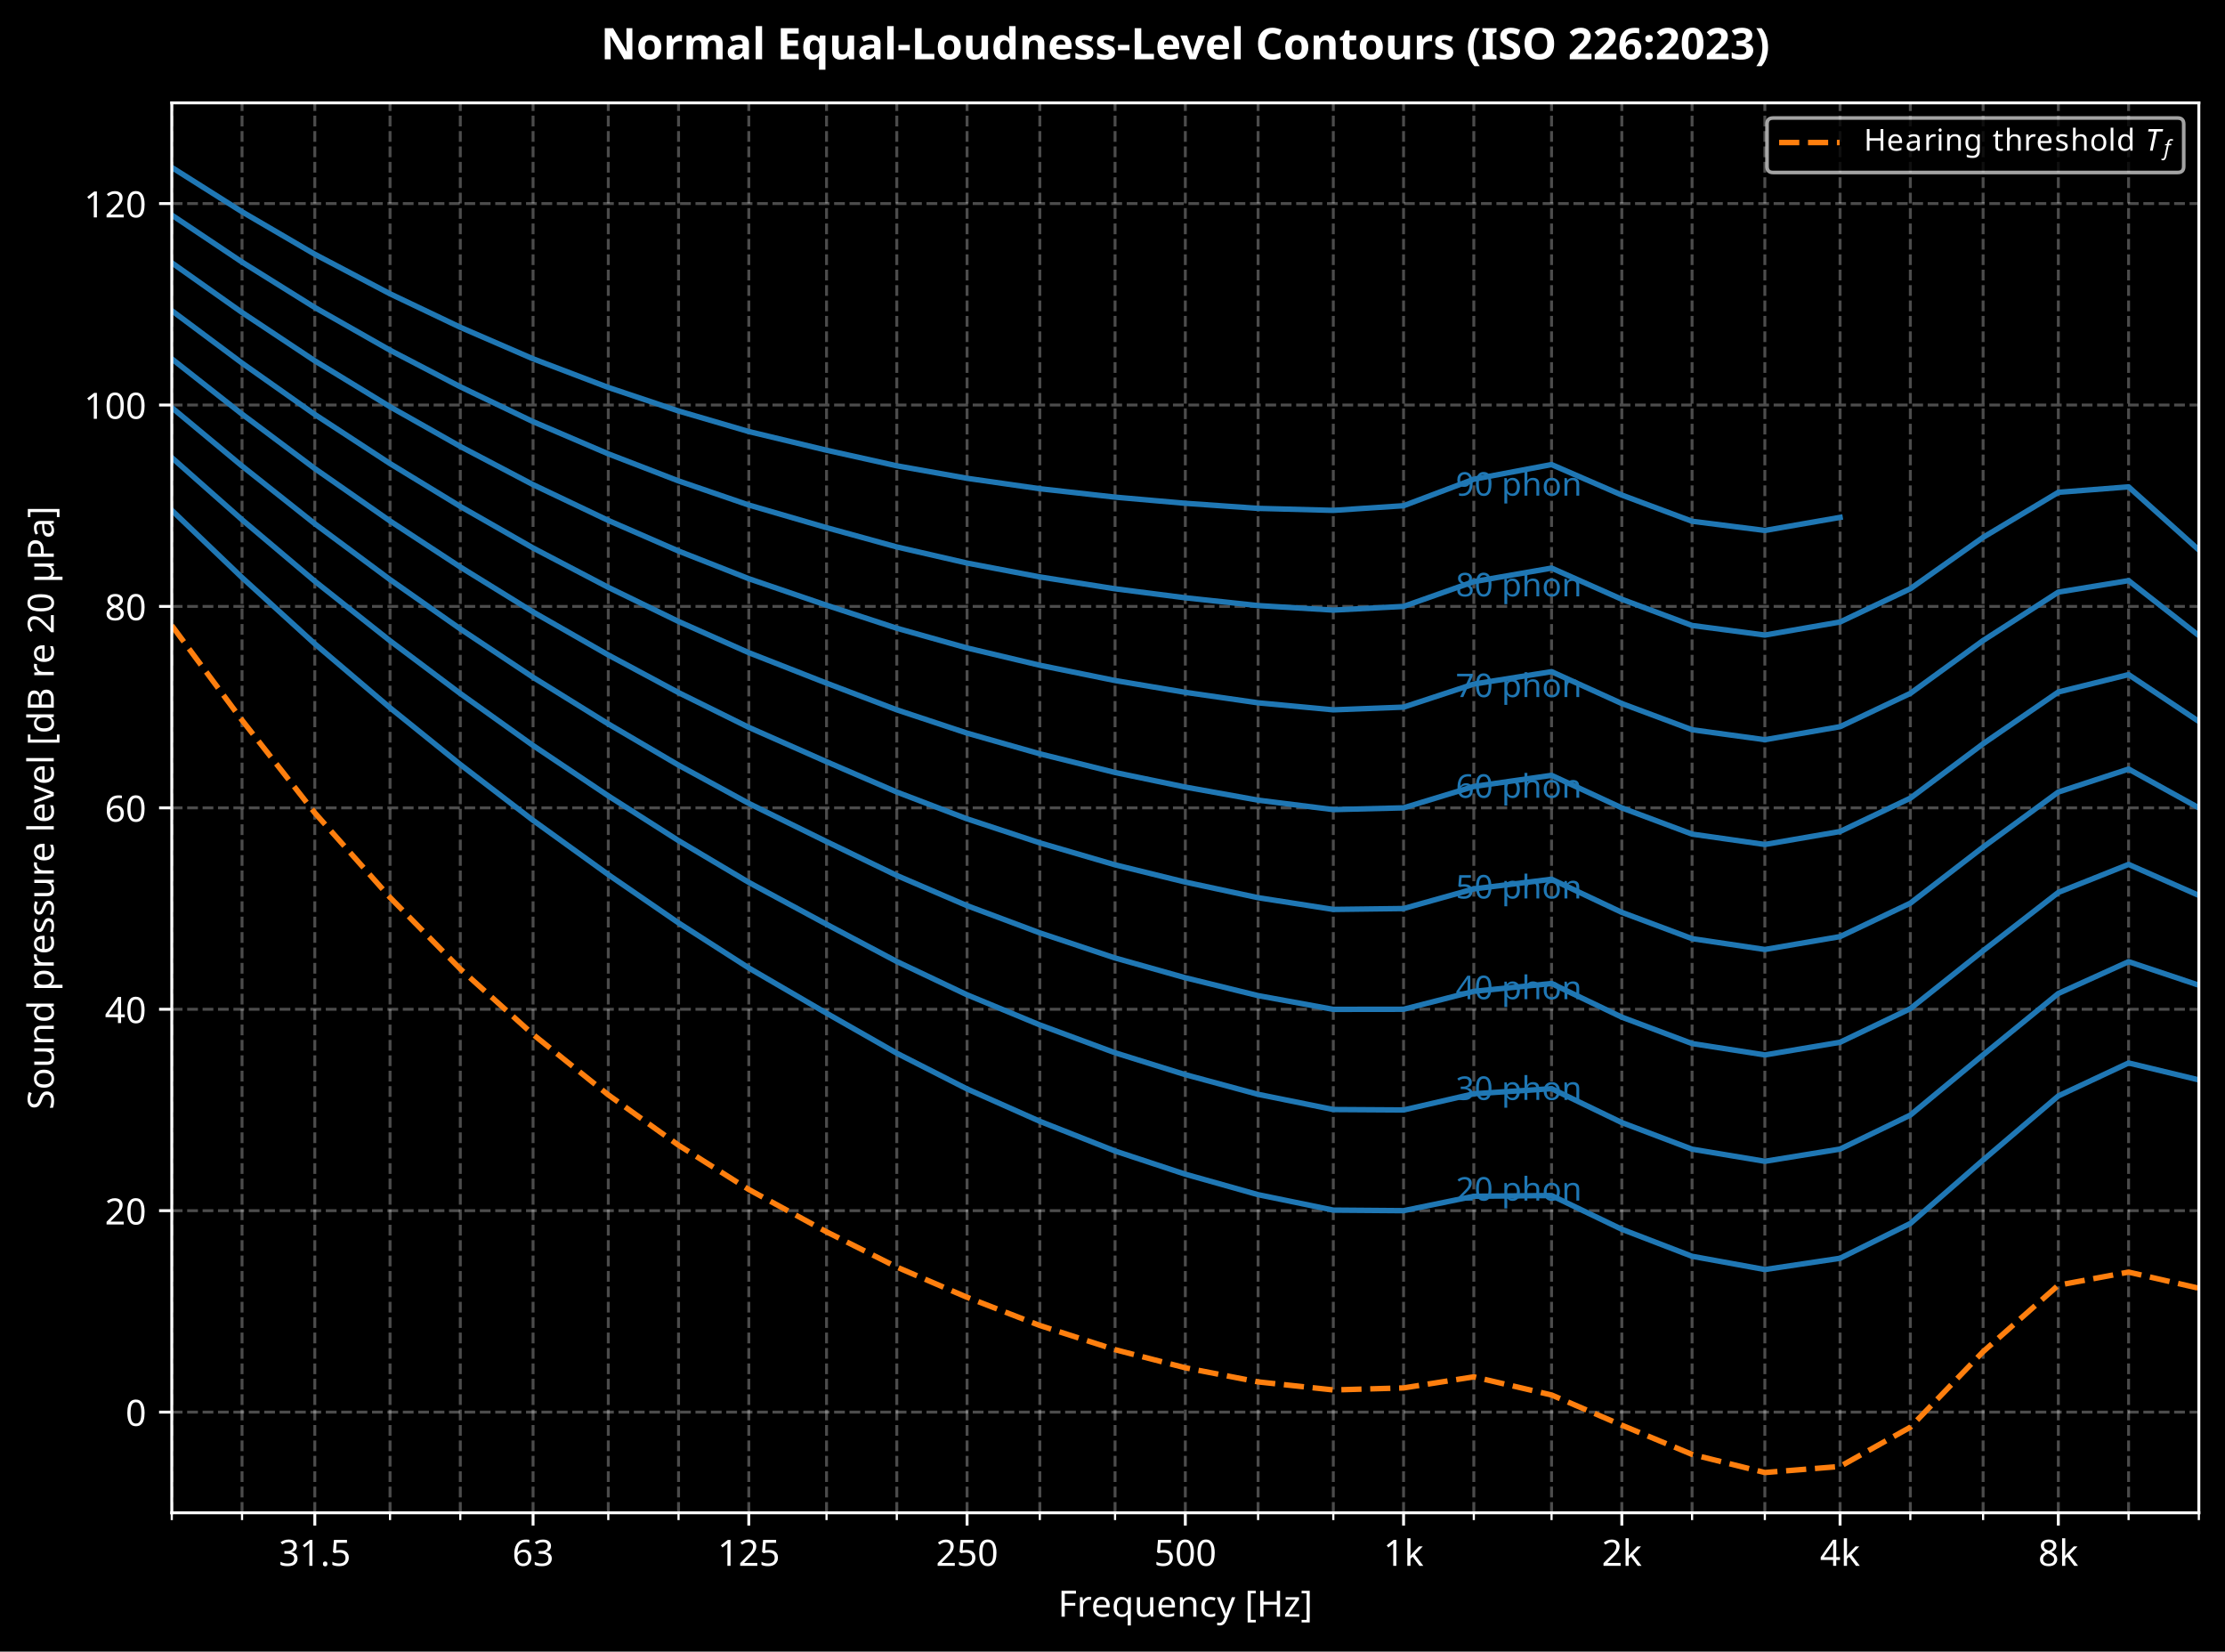
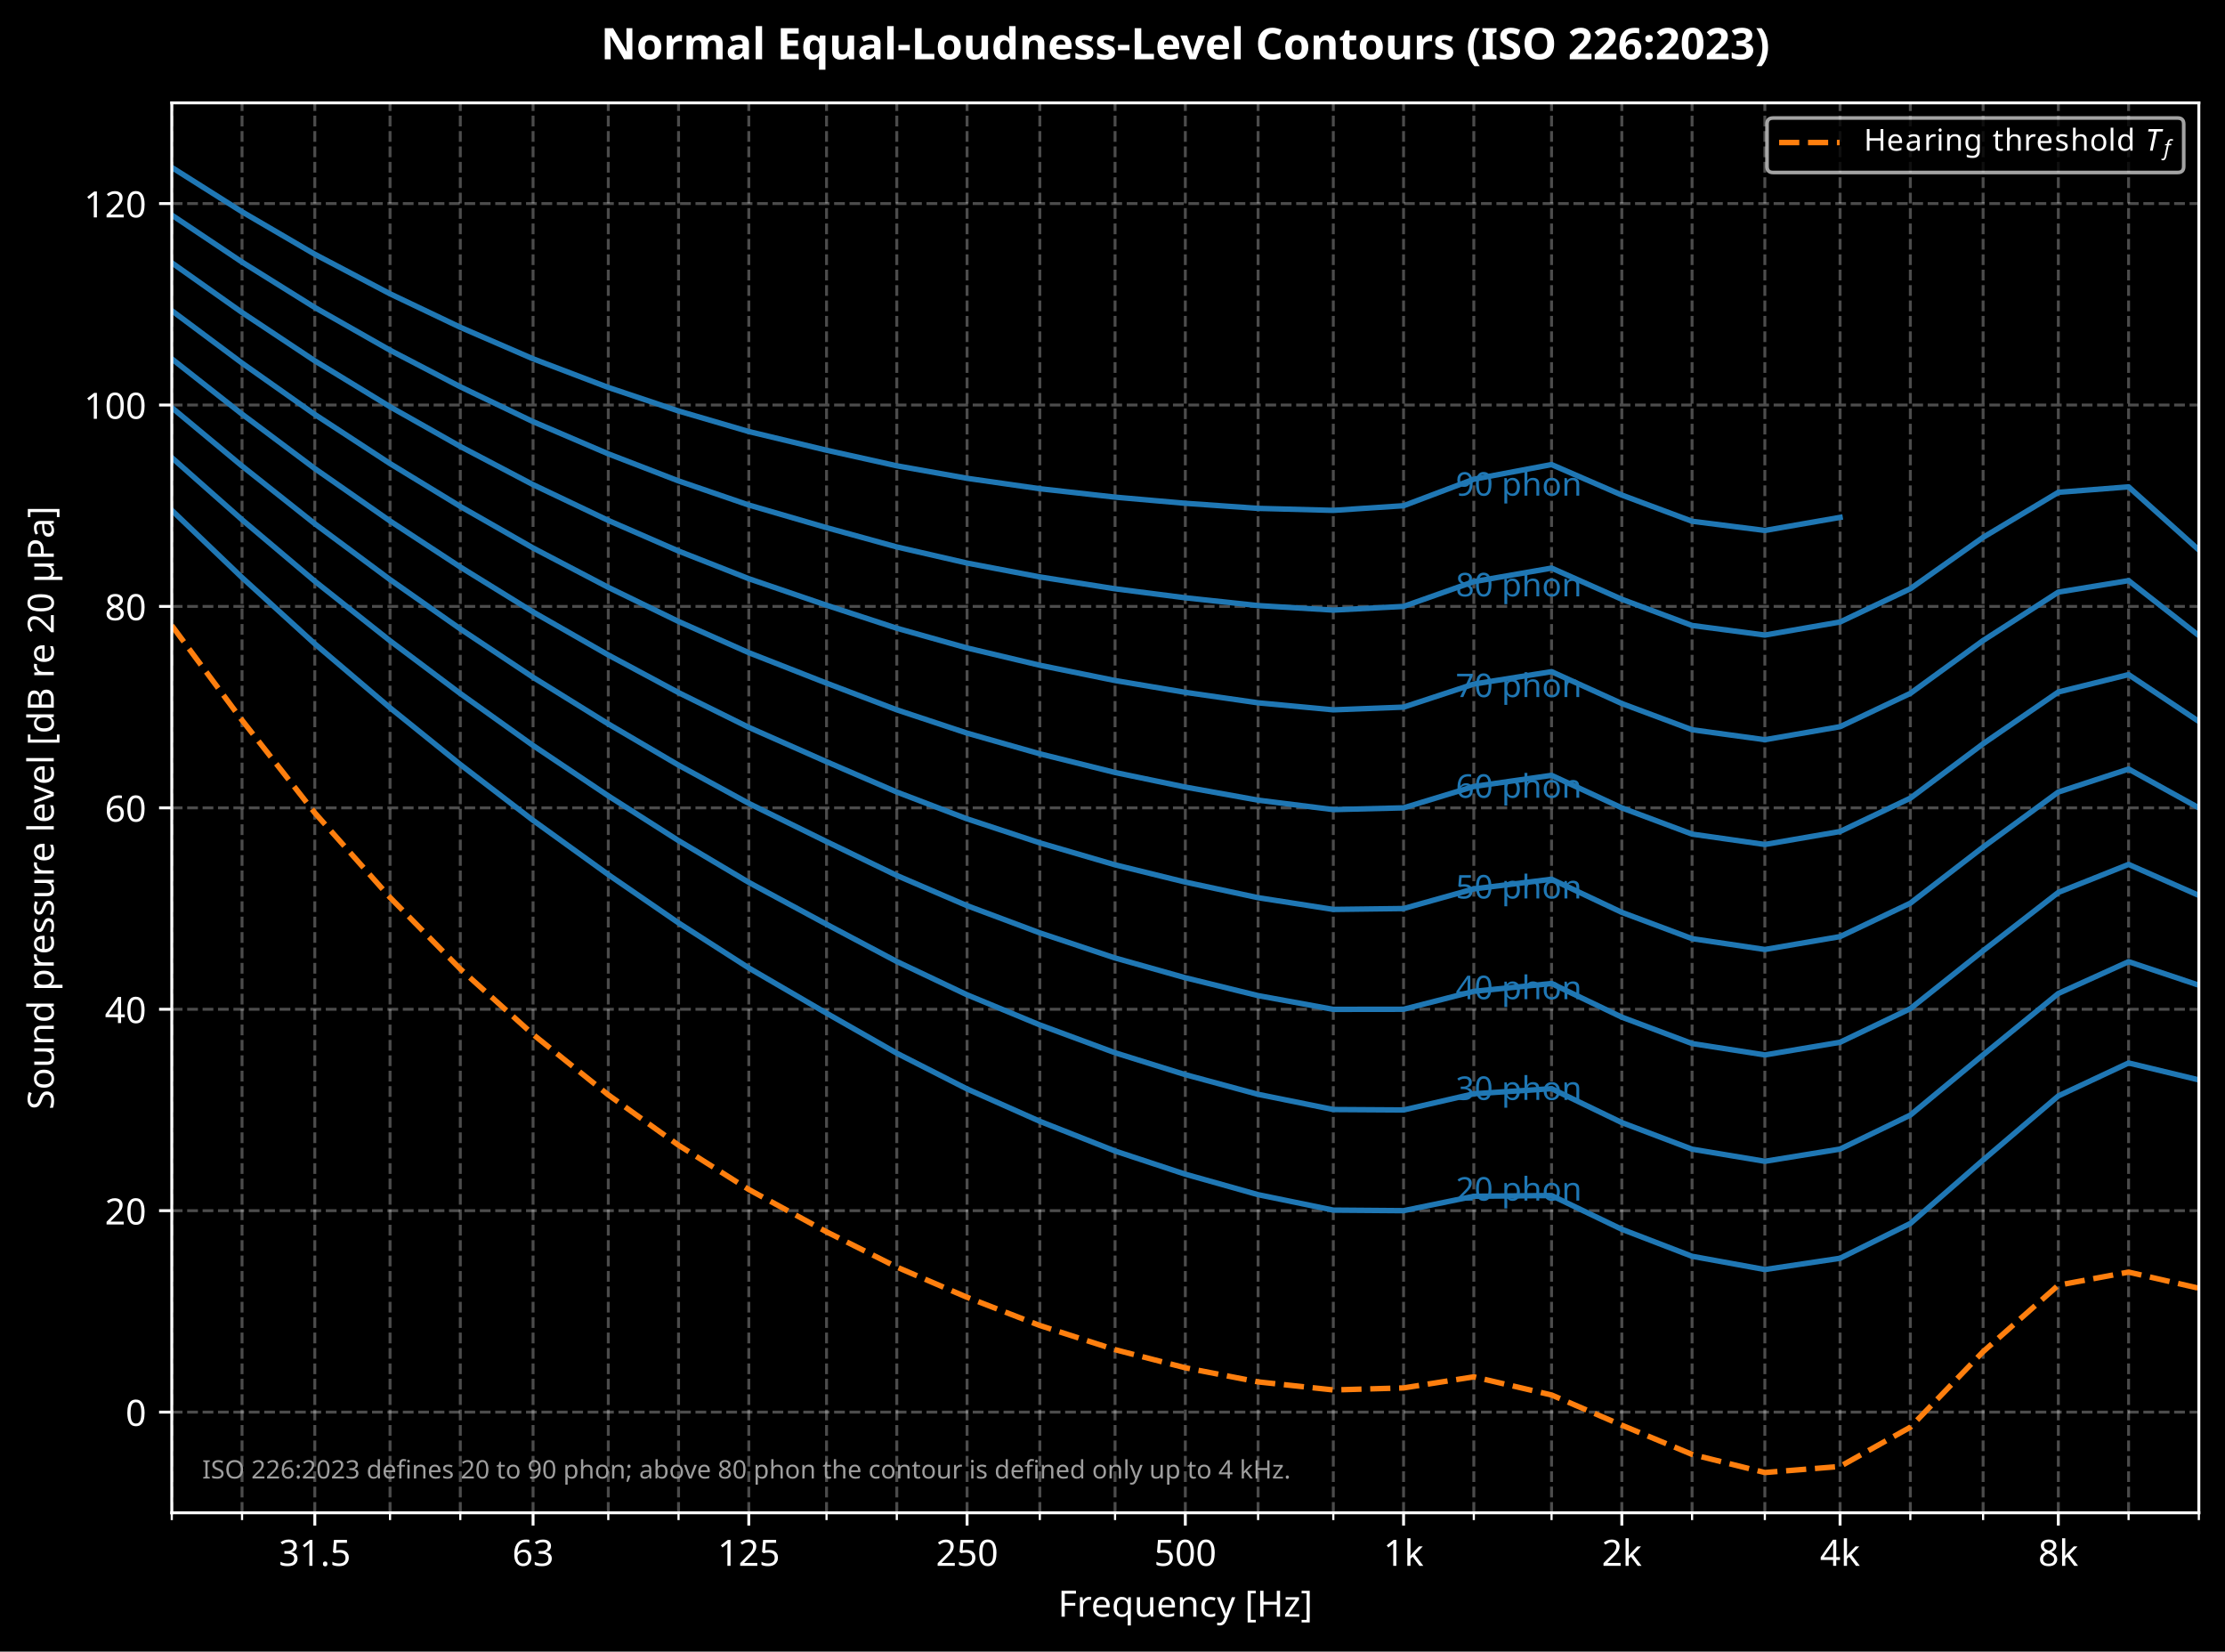
<svg xmlns="http://www.w3.org/2000/svg" xmlns:xlink="http://www.w3.org/1999/xlink" width="612.488pt" height="454.6pt" viewBox="0 0 612.488 454.6" version="1.1">
  <defs>
    <style type="text/css">*{stroke-linejoin: round; stroke-linecap: butt}</style>
  </defs>
  <g id="figure_1">
    <g id="patch_1">
      <path d="M 0 454.6  L 612.488 454.6  L 612.488 0  L 0 0  z " />
    </g>
    <g id="axes_1">
      <g id="patch_2">
        <path d="M 47.288 416.398  L 605.288 416.398  L 605.288 28.318  L 47.288 28.318  z " />
      </g>
      <g id="matplotlib.axis_1">
        <g id="xtick_1">
          <g id="line2d_1">
            <path d="M 86.661 416.398  L 86.661 28.318  " clip-path="url(#p8d607be130)" style="fill: none; stroke-dasharray: 2.96,1.28; stroke-dashoffset: 0; stroke: #ffffff; stroke-opacity: 0.3; stroke-width: 0.8" />
          </g>
          <g id="line2d_2">
            <defs>
              <path id="m8d14ee1197" d="M 0 0  L 0 3.5  " style="stroke: #ffffff; stroke-width: 0.8" />
            </defs>
            <g>
              <use xlink:href="#m8d14ee1197" x="86.661" y="416.398" style="fill: #ffffff; stroke: #ffffff; stroke-width: 0.8" />
            </g>
          </g>
          <g id="text_1">
            <text style="font-size: 10px; font-family: sans-serif; text-anchor: middle; fill: #ffffff" x="86.661" y="430.996" transform="rotate(-0 86.66141 430.9958)">31.5</text>
          </g>
        </g>
        <g id="xtick_2">
          <g id="line2d_3">
            <path d="M 146.741 416.398  L 146.741 28.318  " clip-path="url(#p8d607be130)" style="fill: none; stroke-dasharray: 2.96,1.28; stroke-dashoffset: 0; stroke: #ffffff; stroke-opacity: 0.3; stroke-width: 0.8" />
          </g>
          <g id="line2d_4">
            <g>
              <use xlink:href="#m8d14ee1197" x="146.741" y="416.398" style="fill: #ffffff; stroke: #ffffff; stroke-width: 0.8" />
            </g>
          </g>
          <g id="text_2">
            <text style="font-size: 10px; font-family: sans-serif; text-anchor: middle; fill: #ffffff" x="146.741" y="430.996" transform="rotate(-0 146.7408 430.9958)">63</text>
          </g>
        </g>
        <g id="xtick_3">
          <g id="line2d_5">
            <path d="M 206.13 416.398  L 206.13 28.318  " clip-path="url(#p8d607be130)" style="fill: none; stroke-dasharray: 2.96,1.28; stroke-dashoffset: 0; stroke: #ffffff; stroke-opacity: 0.3; stroke-width: 0.8" />
          </g>
          <g id="line2d_6">
            <g>
              <use xlink:href="#m8d14ee1197" x="206.13" y="416.398" style="fill: #ffffff; stroke: #ffffff; stroke-width: 0.8" />
            </g>
          </g>
          <g id="text_3">
            <text style="font-size: 10px; font-family: sans-serif; text-anchor: middle; fill: #ffffff" x="206.13" y="430.996" transform="rotate(-0 206.1295 430.9958)">125</text>
          </g>
        </g>
        <g id="xtick_4">
          <g id="line2d_7">
            <path d="M 266.209 416.398  L 266.209 28.318  " clip-path="url(#p8d607be130)" style="fill: none; stroke-dasharray: 2.96,1.28; stroke-dashoffset: 0; stroke: #ffffff; stroke-opacity: 0.3; stroke-width: 0.8" />
          </g>
          <g id="line2d_8">
            <g>
              <use xlink:href="#m8d14ee1197" x="266.209" y="416.398" style="fill: #ffffff; stroke: #ffffff; stroke-width: 0.8" />
            </g>
          </g>
          <g id="text_4">
            <text style="font-size: 10px; font-family: sans-serif; text-anchor: middle; fill: #ffffff" x="266.209" y="430.996" transform="rotate(-0 266.2089 430.9958)">250</text>
          </g>
        </g>
        <g id="xtick_5">
          <g id="line2d_9">
            <path d="M 326.288 416.398  L 326.288 28.318  " clip-path="url(#p8d607be130)" style="fill: none; stroke-dasharray: 2.96,1.28; stroke-dashoffset: 0; stroke: #ffffff; stroke-opacity: 0.3; stroke-width: 0.8" />
          </g>
          <g id="line2d_10">
            <g>
              <use xlink:href="#m8d14ee1197" x="326.288" y="416.398" style="fill: #ffffff; stroke: #ffffff; stroke-width: 0.8" />
            </g>
          </g>
          <g id="text_5">
            <text style="font-size: 10px; font-family: sans-serif; text-anchor: middle; fill: #ffffff" x="326.288" y="430.996" transform="rotate(-0 326.2883 430.9958)">500</text>
          </g>
        </g>
        <g id="xtick_6">
          <g id="line2d_11">
            <path d="M 386.368 416.398  L 386.368 28.318  " clip-path="url(#p8d607be130)" style="fill: none; stroke-dasharray: 2.96,1.28; stroke-dashoffset: 0; stroke: #ffffff; stroke-opacity: 0.3; stroke-width: 0.8" />
          </g>
          <g id="line2d_12">
            <g>
              <use xlink:href="#m8d14ee1197" x="386.368" y="416.398" style="fill: #ffffff; stroke: #ffffff; stroke-width: 0.8" />
            </g>
          </g>
          <g id="text_6">
            <text style="font-size: 10px; font-family: sans-serif; text-anchor: middle; fill: #ffffff" x="386.368" y="430.997" transform="rotate(-0 386.3677 430.9966)">1k</text>
          </g>
        </g>
        <g id="xtick_7">
          <g id="line2d_13">
            <path d="M 446.447 416.398  L 446.447 28.318  " clip-path="url(#p8d607be130)" style="fill: none; stroke-dasharray: 2.96,1.28; stroke-dashoffset: 0; stroke: #ffffff; stroke-opacity: 0.3; stroke-width: 0.8" />
          </g>
          <g id="line2d_14">
            <g>
              <use xlink:href="#m8d14ee1197" x="446.447" y="416.398" style="fill: #ffffff; stroke: #ffffff; stroke-width: 0.8" />
            </g>
          </g>
          <g id="text_7">
            <text style="font-size: 10px; font-family: sans-serif; text-anchor: middle; fill: #ffffff" x="446.447" y="430.997" transform="rotate(-0 446.447 430.9966)">2k</text>
          </g>
        </g>
        <g id="xtick_8">
          <g id="line2d_15">
            <path d="M 506.526 416.398  L 506.526 28.318  " clip-path="url(#p8d607be130)" style="fill: none; stroke-dasharray: 2.96,1.28; stroke-dashoffset: 0; stroke: #ffffff; stroke-opacity: 0.3; stroke-width: 0.8" />
          </g>
          <g id="line2d_16">
            <g>
              <use xlink:href="#m8d14ee1197" x="506.526" y="416.398" style="fill: #ffffff; stroke: #ffffff; stroke-width: 0.8" />
            </g>
          </g>
          <g id="text_8">
            <text style="font-size: 10px; font-family: sans-serif; text-anchor: middle; fill: #ffffff" x="506.526" y="430.997" transform="rotate(-0 506.5264 430.9966)">4k</text>
          </g>
        </g>
        <g id="xtick_9">
          <g id="line2d_17">
            <path d="M 566.606 416.398  L 566.606 28.318  " clip-path="url(#p8d607be130)" style="fill: none; stroke-dasharray: 2.96,1.28; stroke-dashoffset: 0; stroke: #ffffff; stroke-opacity: 0.3; stroke-width: 0.8" />
          </g>
          <g id="line2d_18">
            <g>
              <use xlink:href="#m8d14ee1197" x="566.606" y="416.398" style="fill: #ffffff; stroke: #ffffff; stroke-width: 0.8" />
            </g>
          </g>
          <g id="text_9">
            <text style="font-size: 10px; font-family: sans-serif; text-anchor: middle; fill: #ffffff" x="566.606" y="430.997" transform="rotate(-0 566.6058 430.9966)">8k</text>
          </g>
        </g>
        <g id="xtick_10">
          <g id="line2d_19">
            <path d="M 47.288 416.398  L 47.288 28.318  " clip-path="url(#p8d607be130)" style="fill: none; stroke-dasharray: 2.96,1.28; stroke-dashoffset: 0; stroke: #ffffff; stroke-opacity: 0.3; stroke-width: 0.8" />
          </g>
          <g id="line2d_20">
            <defs>
              <path id="m1caa325441" d="M 0 0  L 0 2  " style="stroke: #ffffff; stroke-width: 0.6" />
            </defs>
            <g>
              <use xlink:href="#m1caa325441" x="47.288" y="416.398" style="fill: #ffffff; stroke: #ffffff; stroke-width: 0.6" />
            </g>
          </g>
        </g>
        <g id="xtick_11">
          <g id="line2d_21">
            <path d="M 66.63 416.398  L 66.63 28.318  " clip-path="url(#p8d607be130)" style="fill: none; stroke-dasharray: 2.96,1.28; stroke-dashoffset: 0; stroke: #ffffff; stroke-opacity: 0.3; stroke-width: 0.8" />
          </g>
          <g id="line2d_22">
            <g>
              <use xlink:href="#m1caa325441" x="66.63" y="416.398" style="fill: #ffffff; stroke: #ffffff; stroke-width: 0.6" />
            </g>
          </g>
        </g>
        <g id="xtick_12">
          <g id="line2d_23">
            <path d="M 107.368 416.398  L 107.368 28.318  " clip-path="url(#p8d607be130)" style="fill: none; stroke-dasharray: 2.96,1.28; stroke-dashoffset: 0; stroke: #ffffff; stroke-opacity: 0.3; stroke-width: 0.8" />
          </g>
          <g id="line2d_24">
            <g>
              <use xlink:href="#m1caa325441" x="107.368" y="416.398" style="fill: #ffffff; stroke: #ffffff; stroke-width: 0.6" />
            </g>
          </g>
        </g>
        <g id="xtick_13">
          <g id="line2d_25">
            <path d="M 126.709 416.398  L 126.709 28.318  " clip-path="url(#p8d607be130)" style="fill: none; stroke-dasharray: 2.96,1.28; stroke-dashoffset: 0; stroke: #ffffff; stroke-opacity: 0.3; stroke-width: 0.8" />
          </g>
          <g id="line2d_26">
            <g>
              <use xlink:href="#m1caa325441" x="126.709" y="416.398" style="fill: #ffffff; stroke: #ffffff; stroke-width: 0.6" />
            </g>
          </g>
        </g>
        <g id="xtick_14">
          <g id="line2d_27">
            <path d="M 167.447 416.398  L 167.447 28.318  " clip-path="url(#p8d607be130)" style="fill: none; stroke-dasharray: 2.96,1.28; stroke-dashoffset: 0; stroke: #ffffff; stroke-opacity: 0.3; stroke-width: 0.8" />
          </g>
          <g id="line2d_28">
            <g>
              <use xlink:href="#m1caa325441" x="167.447" y="416.398" style="fill: #ffffff; stroke: #ffffff; stroke-width: 0.6" />
            </g>
          </g>
        </g>
        <g id="xtick_15">
          <g id="line2d_29">
            <path d="M 186.788 416.398  L 186.788 28.318  " clip-path="url(#p8d607be130)" style="fill: none; stroke-dasharray: 2.96,1.28; stroke-dashoffset: 0; stroke: #ffffff; stroke-opacity: 0.3; stroke-width: 0.8" />
          </g>
          <g id="line2d_30">
            <g>
              <use xlink:href="#m1caa325441" x="186.788" y="416.398" style="fill: #ffffff; stroke: #ffffff; stroke-width: 0.6" />
            </g>
          </g>
        </g>
        <g id="xtick_16">
          <g id="line2d_31">
            <path d="M 227.526 416.398  L 227.526 28.318  " clip-path="url(#p8d607be130)" style="fill: none; stroke-dasharray: 2.96,1.28; stroke-dashoffset: 0; stroke: #ffffff; stroke-opacity: 0.3; stroke-width: 0.8" />
          </g>
          <g id="line2d_32">
            <g>
              <use xlink:href="#m1caa325441" x="227.526" y="416.398" style="fill: #ffffff; stroke: #ffffff; stroke-width: 0.6" />
            </g>
          </g>
        </g>
        <g id="xtick_17">
          <g id="line2d_33">
            <path d="M 246.868 416.398  L 246.868 28.318  " clip-path="url(#p8d607be130)" style="fill: none; stroke-dasharray: 2.96,1.28; stroke-dashoffset: 0; stroke: #ffffff; stroke-opacity: 0.3; stroke-width: 0.8" />
          </g>
          <g id="line2d_34">
            <g>
              <use xlink:href="#m1caa325441" x="246.868" y="416.398" style="fill: #ffffff; stroke: #ffffff; stroke-width: 0.6" />
            </g>
          </g>
        </g>
        <g id="xtick_18">
          <g id="line2d_35">
            <path d="M 286.241 416.398  L 286.241 28.318  " clip-path="url(#p8d607be130)" style="fill: none; stroke-dasharray: 2.96,1.28; stroke-dashoffset: 0; stroke: #ffffff; stroke-opacity: 0.3; stroke-width: 0.8" />
          </g>
          <g id="line2d_36">
            <g>
              <use xlink:href="#m1caa325441" x="286.241" y="416.398" style="fill: #ffffff; stroke: #ffffff; stroke-width: 0.6" />
            </g>
          </g>
        </g>
        <g id="xtick_19">
          <g id="line2d_37">
            <path d="M 306.947 416.398  L 306.947 28.318  " clip-path="url(#p8d607be130)" style="fill: none; stroke-dasharray: 2.96,1.28; stroke-dashoffset: 0; stroke: #ffffff; stroke-opacity: 0.3; stroke-width: 0.8" />
          </g>
          <g id="line2d_38">
            <g>
              <use xlink:href="#m1caa325441" x="306.947" y="416.398" style="fill: #ffffff; stroke: #ffffff; stroke-width: 0.6" />
            </g>
          </g>
        </g>
        <g id="xtick_20">
          <g id="line2d_39">
            <path d="M 346.32 416.398  L 346.32 28.318  " clip-path="url(#p8d607be130)" style="fill: none; stroke-dasharray: 2.96,1.28; stroke-dashoffset: 0; stroke: #ffffff; stroke-opacity: 0.3; stroke-width: 0.8" />
          </g>
          <g id="line2d_40">
            <g>
              <use xlink:href="#m1caa325441" x="346.32" y="416.398" style="fill: #ffffff; stroke: #ffffff; stroke-width: 0.6" />
            </g>
          </g>
        </g>
        <g id="xtick_21">
          <g id="line2d_41">
            <path d="M 367.026 416.398  L 367.026 28.318  " clip-path="url(#p8d607be130)" style="fill: none; stroke-dasharray: 2.96,1.28; stroke-dashoffset: 0; stroke: #ffffff; stroke-opacity: 0.3; stroke-width: 0.8" />
          </g>
          <g id="line2d_42">
            <g>
              <use xlink:href="#m1caa325441" x="367.026" y="416.398" style="fill: #ffffff; stroke: #ffffff; stroke-width: 0.6" />
            </g>
          </g>
        </g>
        <g id="xtick_22">
          <g id="line2d_43">
            <path d="M 405.709 416.398  L 405.709 28.318  " clip-path="url(#p8d607be130)" style="fill: none; stroke-dasharray: 2.96,1.28; stroke-dashoffset: 0; stroke: #ffffff; stroke-opacity: 0.3; stroke-width: 0.8" />
          </g>
          <g id="line2d_44">
            <g>
              <use xlink:href="#m1caa325441" x="405.709" y="416.398" style="fill: #ffffff; stroke: #ffffff; stroke-width: 0.6" />
            </g>
          </g>
        </g>
        <g id="xtick_23">
          <g id="line2d_45">
            <path d="M 427.106 416.398  L 427.106 28.318  " clip-path="url(#p8d607be130)" style="fill: none; stroke-dasharray: 2.96,1.28; stroke-dashoffset: 0; stroke: #ffffff; stroke-opacity: 0.3; stroke-width: 0.8" />
          </g>
          <g id="line2d_46">
            <g>
              <use xlink:href="#m1caa325441" x="427.106" y="416.398" style="fill: #ffffff; stroke: #ffffff; stroke-width: 0.6" />
            </g>
          </g>
        </g>
        <g id="xtick_24">
          <g id="line2d_47">
            <path d="M 465.788 416.398  L 465.788 28.318  " clip-path="url(#p8d607be130)" style="fill: none; stroke-dasharray: 2.96,1.28; stroke-dashoffset: 0; stroke: #ffffff; stroke-opacity: 0.3; stroke-width: 0.8" />
          </g>
          <g id="line2d_48">
            <g>
              <use xlink:href="#m1caa325441" x="465.788" y="416.398" style="fill: #ffffff; stroke: #ffffff; stroke-width: 0.6" />
            </g>
          </g>
        </g>
        <g id="xtick_25">
          <g id="line2d_49">
            <path d="M 485.82 416.398  L 485.82 28.318  " clip-path="url(#p8d607be130)" style="fill: none; stroke-dasharray: 2.96,1.28; stroke-dashoffset: 0; stroke: #ffffff; stroke-opacity: 0.3; stroke-width: 0.8" />
          </g>
          <g id="line2d_50">
            <g>
              <use xlink:href="#m1caa325441" x="485.82" y="416.398" style="fill: #ffffff; stroke: #ffffff; stroke-width: 0.6" />
            </g>
          </g>
        </g>
        <g id="xtick_26">
          <g id="line2d_51">
            <path d="M 525.868 416.398  L 525.868 28.318  " clip-path="url(#p8d607be130)" style="fill: none; stroke-dasharray: 2.96,1.28; stroke-dashoffset: 0; stroke: #ffffff; stroke-opacity: 0.3; stroke-width: 0.8" />
          </g>
          <g id="line2d_52">
            <g>
              <use xlink:href="#m1caa325441" x="525.868" y="416.398" style="fill: #ffffff; stroke: #ffffff; stroke-width: 0.6" />
            </g>
          </g>
        </g>
        <g id="xtick_27">
          <g id="line2d_53">
            <path d="M 545.9 416.398  L 545.9 28.318  " clip-path="url(#p8d607be130)" style="fill: none; stroke-dasharray: 2.96,1.28; stroke-dashoffset: 0; stroke: #ffffff; stroke-opacity: 0.3; stroke-width: 0.8" />
          </g>
          <g id="line2d_54">
            <g>
              <use xlink:href="#m1caa325441" x="545.9" y="416.398" style="fill: #ffffff; stroke: #ffffff; stroke-width: 0.6" />
            </g>
          </g>
        </g>
        <g id="xtick_28">
          <g id="line2d_55">
            <path d="M 585.947 416.398  L 585.947 28.318  " clip-path="url(#p8d607be130)" style="fill: none; stroke-dasharray: 2.96,1.28; stroke-dashoffset: 0; stroke: #ffffff; stroke-opacity: 0.3; stroke-width: 0.8" />
          </g>
          <g id="line2d_56">
            <g>
              <use xlink:href="#m1caa325441" x="585.947" y="416.398" style="fill: #ffffff; stroke: #ffffff; stroke-width: 0.6" />
            </g>
          </g>
        </g>
        <g id="xtick_29">
          <g id="line2d_57">
            <path d="M 605.288 416.398  L 605.288 28.318  " clip-path="url(#p8d607be130)" style="fill: none; stroke-dasharray: 2.96,1.28; stroke-dashoffset: 0; stroke: #ffffff; stroke-opacity: 0.3; stroke-width: 0.8" />
          </g>
          <g id="line2d_58">
            <g>
              <use xlink:href="#m1caa325441" x="605.288" y="416.398" style="fill: #ffffff; stroke: #ffffff; stroke-width: 0.6" />
            </g>
          </g>
        </g>
        <g id="text_10">
          <text style="font-size: 10px; font-family: sans-serif; text-anchor: middle; fill: #ffffff" x="326.288" y="444.997" transform="rotate(-0 326.2883 444.9973)">Frequency [Hz]</text>
        </g>
      </g>
      <g id="matplotlib.axis_2">
        <g id="ytick_1">
          <g id="line2d_59">
            <path d="M 47.288 388.678  L 605.288 388.678  " clip-path="url(#p8d607be130)" style="fill: none; stroke-dasharray: 2.96,1.28; stroke-dashoffset: 0; stroke: #ffffff; stroke-opacity: 0.3; stroke-width: 0.8" />
          </g>
          <g id="line2d_60">
            <defs>
              <path id="m5e07181663" d="M 0 0  L -3.5 0  " style="stroke: #ffffff; stroke-width: 0.8" />
            </defs>
            <g>
              <use xlink:href="#m5e07181663" x="47.288" y="388.678" style="fill: #ffffff; stroke: #ffffff; stroke-width: 0.8" />
            </g>
          </g>
          <g id="text_11">
            <text style="font-size: 10px; font-family: sans-serif; text-anchor: end; fill: #ffffff" x="40.288" y="392.477" transform="rotate(-0 40.28828 392.477)">0</text>
          </g>
        </g>
        <g id="ytick_2">
          <g id="line2d_61">
            <path d="M 47.288 333.238  L 605.288 333.238  " clip-path="url(#p8d607be130)" style="fill: none; stroke-dasharray: 2.96,1.28; stroke-dashoffset: 0; stroke: #ffffff; stroke-opacity: 0.3; stroke-width: 0.8" />
          </g>
          <g id="line2d_62">
            <g>
              <use xlink:href="#m5e07181663" x="47.288" y="333.238" style="fill: #ffffff; stroke: #ffffff; stroke-width: 0.8" />
            </g>
          </g>
          <g id="text_12">
            <text style="font-size: 10px; font-family: sans-serif; text-anchor: end; fill: #ffffff" x="40.288" y="337.037" transform="rotate(-0 40.28828 337.037)">20</text>
          </g>
        </g>
        <g id="ytick_3">
          <g id="line2d_63">
            <path d="M 47.288 277.798  L 605.288 277.798  " clip-path="url(#p8d607be130)" style="fill: none; stroke-dasharray: 2.96,1.28; stroke-dashoffset: 0; stroke: #ffffff; stroke-opacity: 0.3; stroke-width: 0.8" />
          </g>
          <g id="line2d_64">
            <g>
              <use xlink:href="#m5e07181663" x="47.288" y="277.798" style="fill: #ffffff; stroke: #ffffff; stroke-width: 0.8" />
            </g>
          </g>
          <g id="text_13">
            <text style="font-size: 10px; font-family: sans-serif; text-anchor: end; fill: #ffffff" x="40.288" y="281.597" transform="rotate(-0 40.28828 281.597)">40</text>
          </g>
        </g>
        <g id="ytick_4">
          <g id="line2d_65">
            <path d="M 47.288 222.358  L 605.288 222.358  " clip-path="url(#p8d607be130)" style="fill: none; stroke-dasharray: 2.96,1.28; stroke-dashoffset: 0; stroke: #ffffff; stroke-opacity: 0.3; stroke-width: 0.8" />
          </g>
          <g id="line2d_66">
            <g>
              <use xlink:href="#m5e07181663" x="47.288" y="222.358" style="fill: #ffffff; stroke: #ffffff; stroke-width: 0.8" />
            </g>
          </g>
          <g id="text_14">
            <text style="font-size: 10px; font-family: sans-serif; text-anchor: end; fill: #ffffff" x="40.288" y="226.157" transform="rotate(-0 40.28828 226.157)">60</text>
          </g>
        </g>
        <g id="ytick_5">
          <g id="line2d_67">
            <path d="M 47.288 166.918  L 605.288 166.918  " clip-path="url(#p8d607be130)" style="fill: none; stroke-dasharray: 2.96,1.28; stroke-dashoffset: 0; stroke: #ffffff; stroke-opacity: 0.3; stroke-width: 0.8" />
          </g>
          <g id="line2d_68">
            <g>
              <use xlink:href="#m5e07181663" x="47.288" y="166.918" style="fill: #ffffff; stroke: #ffffff; stroke-width: 0.8" />
            </g>
          </g>
          <g id="text_15">
            <text style="font-size: 10px; font-family: sans-serif; text-anchor: end; fill: #ffffff" x="40.288" y="170.717" transform="rotate(-0 40.28828 170.717)">80</text>
          </g>
        </g>
        <g id="ytick_6">
          <g id="line2d_69">
            <path d="M 47.288 111.478  L 605.288 111.478  " clip-path="url(#p8d607be130)" style="fill: none; stroke-dasharray: 2.96,1.28; stroke-dashoffset: 0; stroke: #ffffff; stroke-opacity: 0.3; stroke-width: 0.8" />
          </g>
          <g id="line2d_70">
            <g>
              <use xlink:href="#m5e07181663" x="47.288" y="111.478" style="fill: #ffffff; stroke: #ffffff; stroke-width: 0.8" />
            </g>
          </g>
          <g id="text_16">
            <text style="font-size: 10px; font-family: sans-serif; text-anchor: end; fill: #ffffff" x="40.288" y="115.277" transform="rotate(-0 40.28828 115.277)">100</text>
          </g>
        </g>
        <g id="ytick_7">
          <g id="line2d_71">
            <path d="M 47.288 56.038  L 605.288 56.038  " clip-path="url(#p8d607be130)" style="fill: none; stroke-dasharray: 2.96,1.28; stroke-dashoffset: 0; stroke: #ffffff; stroke-opacity: 0.3; stroke-width: 0.8" />
          </g>
          <g id="line2d_72">
            <g>
              <use xlink:href="#m5e07181663" x="47.288" y="56.038" style="fill: #ffffff; stroke: #ffffff; stroke-width: 0.8" />
            </g>
          </g>
          <g id="text_17">
            <text style="font-size: 10px; font-family: sans-serif; text-anchor: end; fill: #ffffff" x="40.288" y="59.837" transform="rotate(-0 40.28828 59.83695)">120</text>
          </g>
        </g>
        <g id="text_18">
          <text style="font-size: 10px; font-family: sans-serif; text-anchor: middle; fill: #ffffff" x="14.798" y="222.358" transform="rotate(-90 14.79844 222.3581)">Sound pressure level [dB re 20 µPa]</text>
        </g>
      </g>
      <g id="line2d_73">
        <path d="M 47.288 140.461  L 66.63 158.972  L 86.661 177.21  L 107.368 194.819  L 126.709 210.425  L 146.741 225.796  L 167.447 240.737  L 186.788 254.033  L 206.13 266.433  L 227.526 278.884  L 246.868 289.901  L 266.209 299.734  L 286.241 308.641  L 306.947 316.815  L 326.288 323.198  L 346.32 328.832  L 367.026 333.085  L 386.368 333.238  L 405.709 329.269  L 427.106 329.07  L 446.447 338.357  L 465.788 345.79  L 485.82 349.439  L 506.526 346.335  L 525.868 336.761  L 545.9 319.301  L 566.606 301.656  L 585.947 292.581  L 605.288 297.246  " clip-path="url(#p8d607be130)" style="fill: none; stroke: #1f77b4; stroke-width: 1.5; stroke-linecap: square" />
      </g>
      <g id="line2d_74">
        <path d="M 47.288 125.955  L 66.63 143.058  L 86.661 159.979  L 107.368 176.373  L 126.709 190.893  L 146.741 205.2  L 167.447 219.068  L 186.788 231.387  L 206.13 242.878  L 227.526 254.408  L 246.868 264.655  L 266.209 273.821  L 286.241 282.112  L 306.947 289.772  L 326.288 295.8  L 346.32 301.216  L 367.026 305.394  L 386.368 305.518  L 405.709 301.059  L 427.106 299.655  L 446.447 308.99  L 465.788 316.308  L 485.82 319.644  L 506.526 316.284  L 525.868 306.929  L 545.9 290.355  L 566.606 273.458  L 585.947 264.702  L 605.288 271.173  " clip-path="url(#p8d607be130)" style="fill: none; stroke: #1f77b4; stroke-width: 1.5; stroke-linecap: square" />
      </g>
      <g id="line2d_75">
        <path d="M 47.288 112.19  L 66.63 128.27  L 86.661 144.165  L 107.368 159.538  L 126.709 173.103  L 146.741 186.426  L 167.447 199.265  L 186.788 210.606  L 206.13 221.14  L 227.526 231.65  L 246.868 240.976  L 266.209 249.288  L 286.241 256.776  L 306.947 263.682  L 326.288 269.125  L 346.32 274.044  L 367.026 277.825  L 386.368 277.798  L 405.709 272.86  L 427.106 270.714  L 446.447 279.972  L 465.788 287.235  L 485.82 290.367  L 506.526 286.884  L 525.868 277.634  L 545.9 261.694  L 566.606 245.641  L 585.947 237.931  L 605.288 246.458  " clip-path="url(#p8d607be130)" style="fill: none; stroke: #1f77b4; stroke-width: 1.5; stroke-linecap: square" />
      </g>
      <g id="line2d_76">
        <path d="M 47.288 98.767  L 66.63 113.984  L 86.661 128.974  L 107.368 143.406  L 126.709 156.07  L 146.741 168.444  L 167.447 180.277  L 186.788 190.643  L 206.13 200.207  L 227.526 209.661  L 246.868 218.01  L 266.209 225.389  L 286.241 231.997  L 306.947 238.044  L 326.288 242.797  L 346.32 247.09  L 367.026 250.319  L 386.368 250.078  L 405.709 244.665  L 427.106 242.005  L 446.447 251.126  L 465.788 258.361  L 485.82 261.343  L 506.526 257.799  L 525.868 248.6  L 545.9 233.172  L 566.606 218.01  L 585.947 211.681  L 605.288 222.369  " clip-path="url(#p8d607be130)" style="fill: none; stroke: #1f77b4; stroke-width: 1.5; stroke-linecap: square" />
      </g>
      <g id="line2d_77">
        <path d="M 47.288 85.51  L 66.63 99.938  L 86.661 114.076  L 107.368 127.602  L 126.709 139.391  L 146.741 150.833  L 167.447 161.671  L 186.788 171.065  L 206.13 179.654  L 227.526 188.038  L 246.868 195.383  L 266.209 201.796  L 286.241 207.488  L 306.947 212.627  L 326.288 216.64  L 346.32 220.243  L 367.026 222.842  L 386.368 222.358  L 405.709 216.473  L 427.106 213.411  L 446.447 222.365  L 465.788 229.586  L 485.82 232.443  L 506.526 228.87  L 525.868 219.697  L 545.9 204.72  L 566.606 190.472  L 585.947 185.685  L 605.288 198.582  " clip-path="url(#p8d607be130)" style="fill: none; stroke: #1f77b4; stroke-width: 1.5; stroke-linecap: square" />
      </g>
      <g id="line2d_78">
        <path d="M 47.288 72.333  L 66.63 86.009  L 86.661 99.32  L 107.368 111.959  L 126.709 122.884  L 146.741 133.403  L 167.447 143.252  L 186.788 151.675  L 206.13 159.287  L 227.526 166.593  L 246.868 172.923  L 266.209 178.353  L 286.241 183.111  L 306.947 187.318  L 326.288 190.568  L 346.32 193.45  L 367.026 195.381  L 386.368 194.638  L 405.709 188.282  L 427.106 184.874  L 446.447 193.647  L 465.788 200.861  L 485.82 203.606  L 506.526 200.018  L 525.868 190.857  L 545.9 176.303  L 566.606 162.98  L 585.947 159.815  L 605.288 174.944  " clip-path="url(#p8d607be130)" style="fill: none; stroke: #1f77b4; stroke-width: 1.5; stroke-linecap: square" />
      </g>
      <g id="line2d_79">
        <path d="M 47.288 59.197  L 66.63 72.138  L 86.661 84.635  L 107.368 96.395  L 126.709 106.462  L 146.741 116.061  L 167.447 124.924  L 186.788 132.377  L 206.13 139.012  L 227.526 145.236  L 246.868 150.546  L 266.209 154.984  L 286.241 158.8  L 306.947 162.064  L 326.288 164.539  L 346.32 166.683  L 367.026 167.928  L 386.368 166.918  L 405.709 160.091  L 427.106 156.366  L 446.447 164.949  L 465.788 172.16  L 485.82 174.8  L 506.526 171.204  L 525.868 162.05  L 545.9 147.903  L 566.606 135.511  L 585.947 134.006  L 605.288 151.379  " clip-path="url(#p8d607be130)" style="fill: none; stroke: #1f77b4; stroke-width: 1.5; stroke-linecap: square" />
      </g>
      <g id="line2d_80">
        <path d="M 47.288 46.081  L 66.63 58.295  L 86.661 69.985  L 107.368 80.869  L 126.709 90.082  L 146.741 98.764  L 167.447 106.641  L 186.788 113.126  L 206.13 118.782  L 227.526 123.924  L 246.868 128.21  L 266.209 131.653  L 286.241 134.522  L 306.947 136.837  L 326.288 138.53  L 346.32 139.93  L 367.026 140.479  L 386.368 139.198  L 405.709 131.901  L 427.106 127.872  L 446.447 136.263  L 465.788 143.472  L 485.82 146.009  L 506.526 142.409  " clip-path="url(#p8d607be130)" style="fill: none; stroke: #1f77b4; stroke-width: 1.5; stroke-linecap: square" />
      </g>
      <g id="line2d_81">
        <path d="M 47.288 172.185  L 66.63 198.242  L 86.661 223.744  L 107.368 247.029  L 126.709 266.71  L 146.741 284.728  L 167.447 301.36  L 186.788 315.22  L 206.13 327.417  L 227.526 339.059  L 246.868 348.761  L 266.209 357.077  L 286.241 364.839  L 306.947 371.492  L 326.288 376.481  L 346.32 380.362  L 367.026 382.58  L 386.368 382.025  L 405.709 378.976  L 427.106 383.966  L 446.447 392.282  L 465.788 400.321  L 485.82 405.31  L 506.526 403.647  L 525.868 392.836  L 545.9 372.046  L 566.606 353.751  L 585.947 350.147  L 605.288 354.583  " clip-path="url(#p8d607be130)" style="fill: none; stroke-dasharray: 5.55,2.4; stroke-dashoffset: 0; stroke: #ff7f0e; stroke-width: 1.5" />
      </g>
      <g id="patch_3">
        <path d="M 47.288 416.398  L 47.288 28.318  " style="fill: none; stroke: #ffffff; stroke-width: 0.8; stroke-linejoin: miter; stroke-linecap: square" />
      </g>
      <g id="patch_4">
        <path d="M 605.288 416.398  L 605.288 28.318  " style="fill: none; stroke: #ffffff; stroke-width: 0.8; stroke-linejoin: miter; stroke-linecap: square" />
      </g>
      <g id="patch_5">
        <path d="M 47.288 416.398  L 605.288 416.398  " style="fill: none; stroke: #ffffff; stroke-width: 0.8; stroke-linejoin: miter; stroke-linecap: square" />
      </g>
      <g id="patch_6">
        <path d="M 47.288 28.318  L 605.288 28.318  " style="fill: none; stroke: #ffffff; stroke-width: 0.8; stroke-linejoin: miter; stroke-linecap: square" />
      </g>
      <g id="text_19">
        <text style="font-size: 9px; font-family: sans-serif; text-anchor: start; fill: #1f77b4" x="400.714" y="330.466" transform="rotate(-0 400.7138 330.4661)">20 phon</text>
      </g>
      <g id="text_20">
        <text style="font-size: 9px; font-family: sans-serif; text-anchor: start; fill: #1f77b4" x="400.714" y="302.746" transform="rotate(-0 400.7138 302.7461)">30 phon</text>
      </g>
      <g id="text_21">
        <text style="font-size: 9px; font-family: sans-serif; text-anchor: start; fill: #1f77b4" x="400.714" y="275.026" transform="rotate(-0 400.7138 275.0261)">40 phon</text>
      </g>
      <g id="text_22">
        <text style="font-size: 9px; font-family: sans-serif; text-anchor: start; fill: #1f77b4" x="400.714" y="247.306" transform="rotate(-0 400.7138 247.3061)">50 phon</text>
      </g>
      <g id="text_23">
        <text style="font-size: 9px; font-family: sans-serif; text-anchor: start; fill: #1f77b4" x="400.714" y="219.586" transform="rotate(-0 400.7138 219.5861)">60 phon</text>
      </g>
      <g id="text_24">
        <text style="font-size: 9px; font-family: sans-serif; text-anchor: start; fill: #1f77b4" x="400.714" y="191.866" transform="rotate(-0 400.7138 191.8661)">70 phon</text>
      </g>
      <g id="text_25">
        <text style="font-size: 9px; font-family: sans-serif; text-anchor: start; fill: #1f77b4" x="400.714" y="164.146" transform="rotate(-0 400.7138 164.1461)">80 phon</text>
      </g>
      <g id="text_26">
        <text style="font-size: 9px; font-family: sans-serif; text-anchor: start; fill: #1f77b4" x="400.714" y="136.426" transform="rotate(-0 400.7138 136.4261)">90 phon</text>
      </g>
      <g id="text_27">
+         <text style="font-size: 7px; font-family: sans-serif; text-anchor: start; fill: #9e9e9e" x="55.658" y="406.955" transform="rotate(-0 55.65828 406.9549)">ISO 226:2023 defines 20 to 90 phon; above 80 phon the contour is defined only up to 4 kHz.</text>
+       </g>
+       <g id="text_28">
        <text style="font-weight: 700; font-size: 12px; font-family: sans-serif; text-anchor: middle; fill: #ffffff" x="326.288" y="16.318" transform="rotate(-0 326.2883 16.31812)">Normal Equal-Loudness-Level Contours (ISO 226:2023)</text>
      </g>
      <g id="legend_1">
        <g id="patch_7">
          <path d="M 488.085 47.479  L 599.457 47.479  Q 601.123 47.479 601.123 45.813  L 601.123 34.149  Q 601.123 32.483 599.457 32.483  L 488.085 32.483  Q 486.419 32.483 486.419 34.149  L 486.419 45.813  Q 486.419 47.479 488.085 47.479  z " style="opacity: 0.8; stroke: #cccccc; stroke-linejoin: miter" />
        </g>
        <g id="line2d_82">
          <path d="M 489.751 39.23  L 498.081 39.23  L 506.411 39.23  " style="fill: none; stroke-dasharray: 5.55,2.4; stroke-dashoffset: 0; stroke: #ff7f0e; stroke-width: 1.5" />
        </g>
-         <g id="text_28">
+         <g id="text_29">
          <g style="fill: #ffffff" transform="translate(513.0752 42.14592)">
            <text>
              <tspan x="0" y="-0.672" style="font-size: 8.33px; font-family: sans-serif; fill: #ffffff">H</tspan>
              <tspan x="6.262" y="-0.672" style="font-size: 8.33px; font-family: sans-serif; fill: #ffffff">e</tspan>
              <tspan x="11.386" y="-0.672" style="font-size: 8.33px; font-family: sans-serif; fill: #ffffff">a</tspan>
              <tspan x="16.49" y="-0.672" style="font-size: 8.33px; font-family: sans-serif; fill: #ffffff">r</tspan>
              <tspan x="19.913" y="-0.672" style="font-size: 8.33px; font-family: sans-serif; fill: #ffffff">i</tspan>
              <tspan x="22.227" y="-0.672" style="font-size: 8.33px; font-family: sans-serif; fill: #ffffff">n</tspan>
              <tspan x="27.506" y="-0.672" style="font-size: 8.33px; font-family: sans-serif; fill: #ffffff">g</tspan>
              <tspan x="32.792" y="-0.672" style="font-size: 8.33px; font-family: sans-serif; fill: #ffffff"> </tspan>
              <tspan x="35.439" y="-0.672" style="font-size: 8.33px; font-family: sans-serif; fill: #ffffff">t</tspan>
              <tspan x="38.705" y="-0.672" style="font-size: 8.33px; font-family: sans-serif; fill: #ffffff">h</tspan>
              <tspan x="43.983" y="-0.672" style="font-size: 8.33px; font-family: sans-serif; fill: #ffffff">r</tspan>
              <tspan x="47.407" y="-0.672" style="font-size: 8.33px; font-family: sans-serif; fill: #ffffff">e</tspan>
              <tspan x="52.531" y="-0.672" style="font-size: 8.33px; font-family: sans-serif; fill: #ffffff">s</tspan>
              <tspan x="56.87" y="-0.672" style="font-size: 8.33px; font-family: sans-serif; fill: #ffffff">h</tspan>
              <tspan x="62.148" y="-0.672" style="font-size: 8.33px; font-family: sans-serif; fill: #ffffff">o</tspan>
              <tspan x="67.243" y="-0.672" style="font-size: 8.33px; font-family: sans-serif; fill: #ffffff">l</tspan>
              <tspan x="69.557" y="-0.672" style="font-size: 8.33px; font-family: sans-serif; fill: #ffffff">d</tspan>
              <tspan x="74.843" y="-0.672" style="font-size: 8.33px; font-family: sans-serif; fill: #ffffff"> </tspan>
              <tspan x="77.491" y="-0.672" style="font-style: oblique; font-size: 8.33px; font-family: sans-serif; fill: #ffffff">T</tspan>
              <tspan x="82.578" y="0.578" style="font-style: oblique; font-size: 5.831px; font-family: sans-serif; fill: #ffffff">f</tspan>
            </text>
          </g>
        </g>
      </g>
    </g>
  </g>
  <defs>
    <clipPath id="p8d607be130">
      <rect x="47.288" y="28.318" width="558" height="388.08" />
    </clipPath>
  </defs>
</svg>
